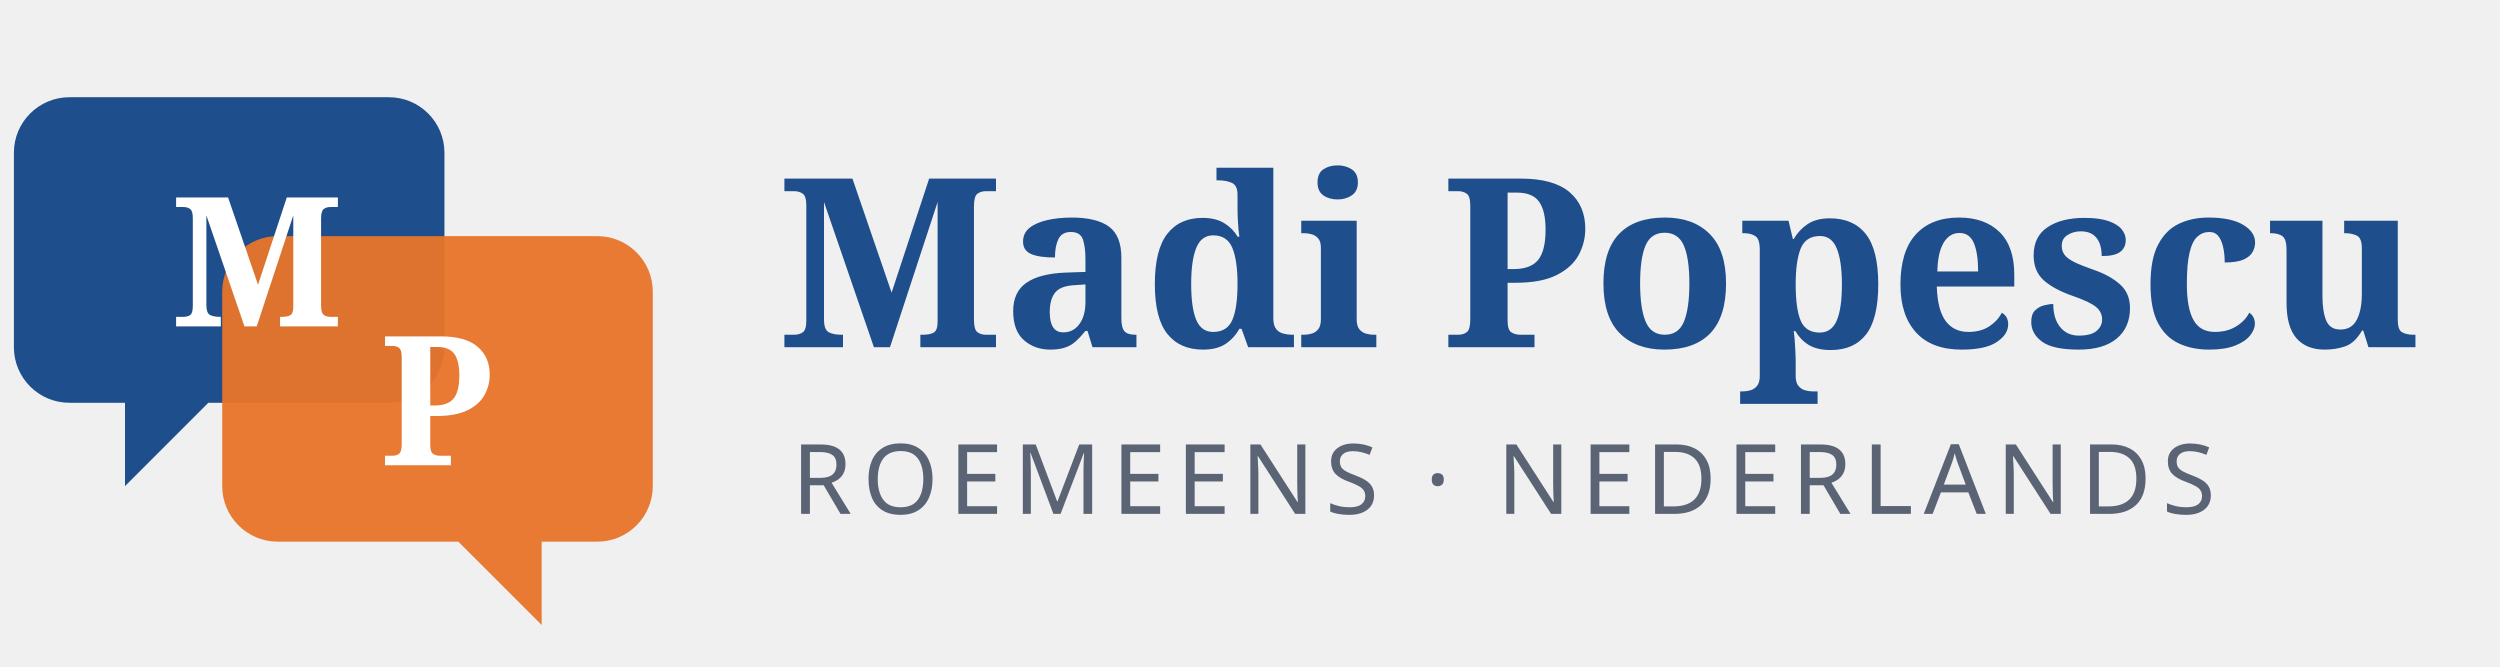
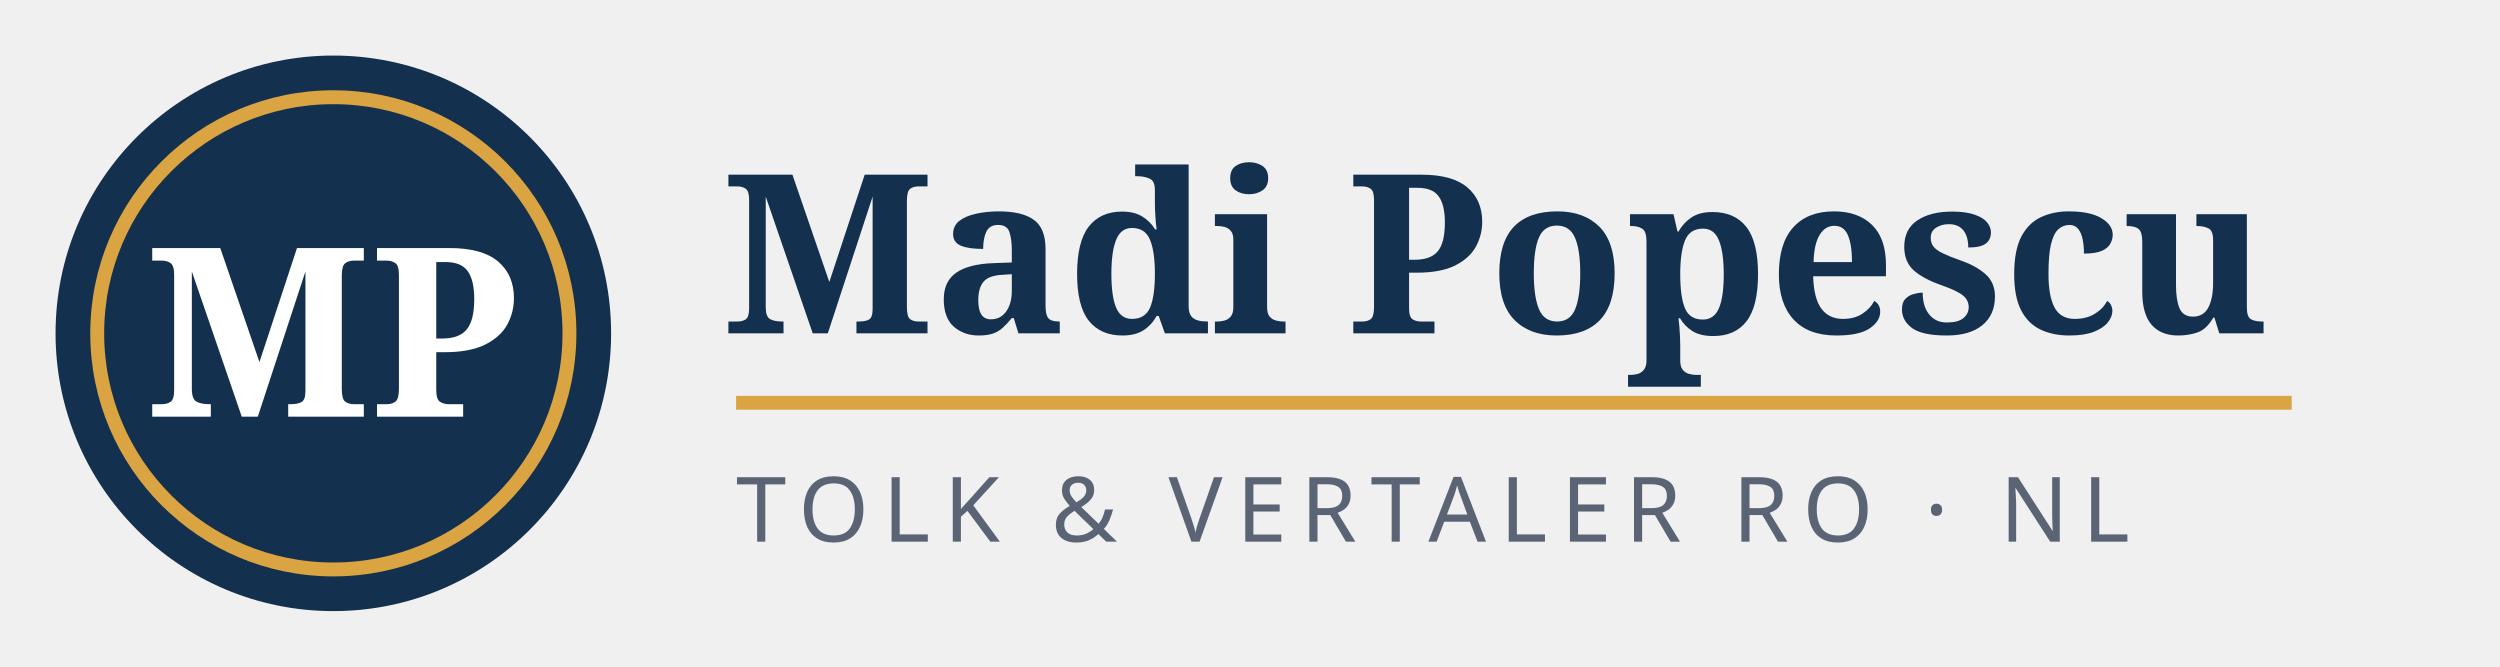
- <svg xmlns="http://www.w3.org/2000/svg" viewBox="0 0 360 96" role="img" aria-label="Madi Popescu – Roemeens–Nederlands tolk en vertaler">
-   <path d="M10 14h46a8 8 0 0 1 8 8v28a8 8 0 0 1-8 8H30l-12 12v-12h-8a8 8 0 0 1-8-8V22a8 8 0 0 1 8-8z" fill="#1f4e8c" />
-   <path d="M40 34h46a8 8 0 0 1 8 8v28a8 8 0 0 1-8 8h-8v12L66 78H40a8 8 0 0 1-8-8V42a8 8 0 0 1 8-8z" fill="#e8742a" opacity=".95" />
-   <text x="37" y="47" font-family="Georgia,serif" font-size="26" font-weight="700" fill="#fff" text-anchor="middle">M</text>
-   <text x="63" y="67" font-family="Georgia,serif" font-size="26" font-weight="700" fill="#fff" text-anchor="middle">P</text>
-   <text x="112" y="50" font-family="Georgia,serif" font-size="34" font-weight="700" fill="#1f4e8c">Madi Popescu</text>
-   <text x="114" y="74" font-family="system-ui,sans-serif" font-size="14" letter-spacing="1.5" fill="#5b6475">ROEMEENS · NEDERLANDS</text>
+ <svg xmlns="http://www.w3.org/2000/svg" viewBox="0 0 360 96" role="img" aria-label="Madi Popescu">
+   <circle cx="48" cy="48" r="40" fill="#14304f" />
+   <circle cx="48" cy="48" r="34" fill="none" stroke="#d9a441" stroke-width="2" />
+   <text x="48" y="60" font-family="Georgia,serif" font-size="34" font-weight="700" fill="#fff" text-anchor="middle">MP</text>
+   <text x="104" y="48" font-family="Georgia,serif" font-size="32" font-weight="700" fill="#14304f">Madi Popescu</text>
+   <line x1="106" y1="58" x2="330" y2="58" stroke="#d9a441" stroke-width="2" />
+   <text x="106" y="78" font-family="system-ui,sans-serif" font-size="13" letter-spacing="2" fill="#5b6475">TOLK &amp; VERTALER RO · NL</text>
</svg>
